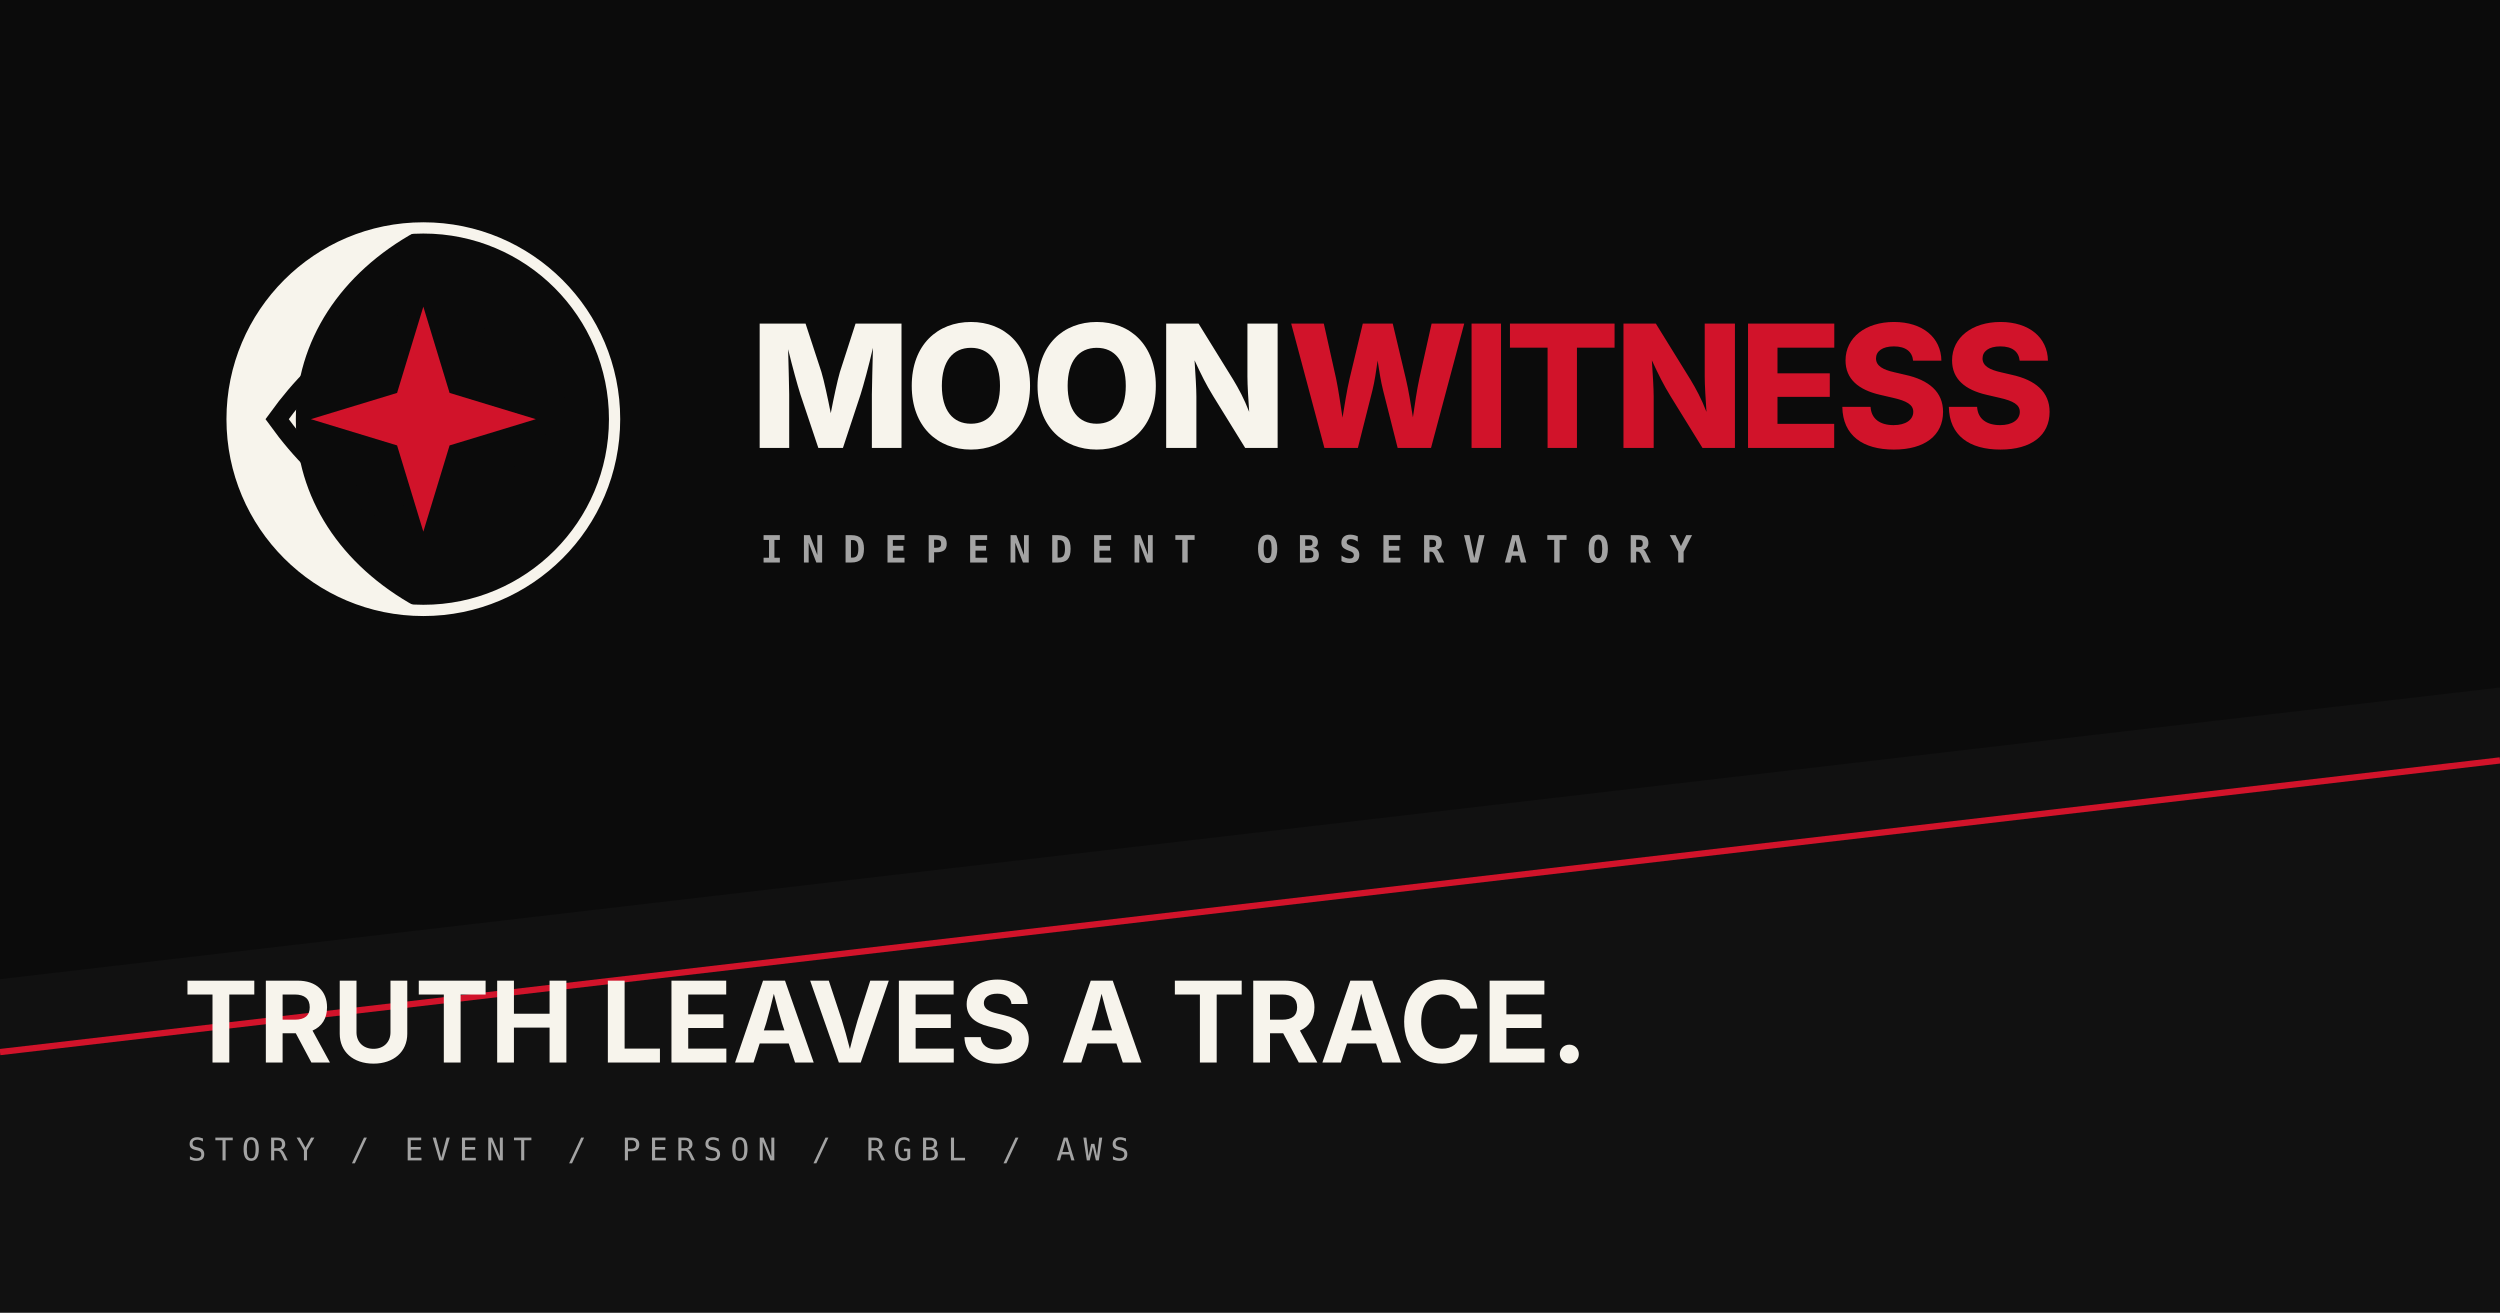
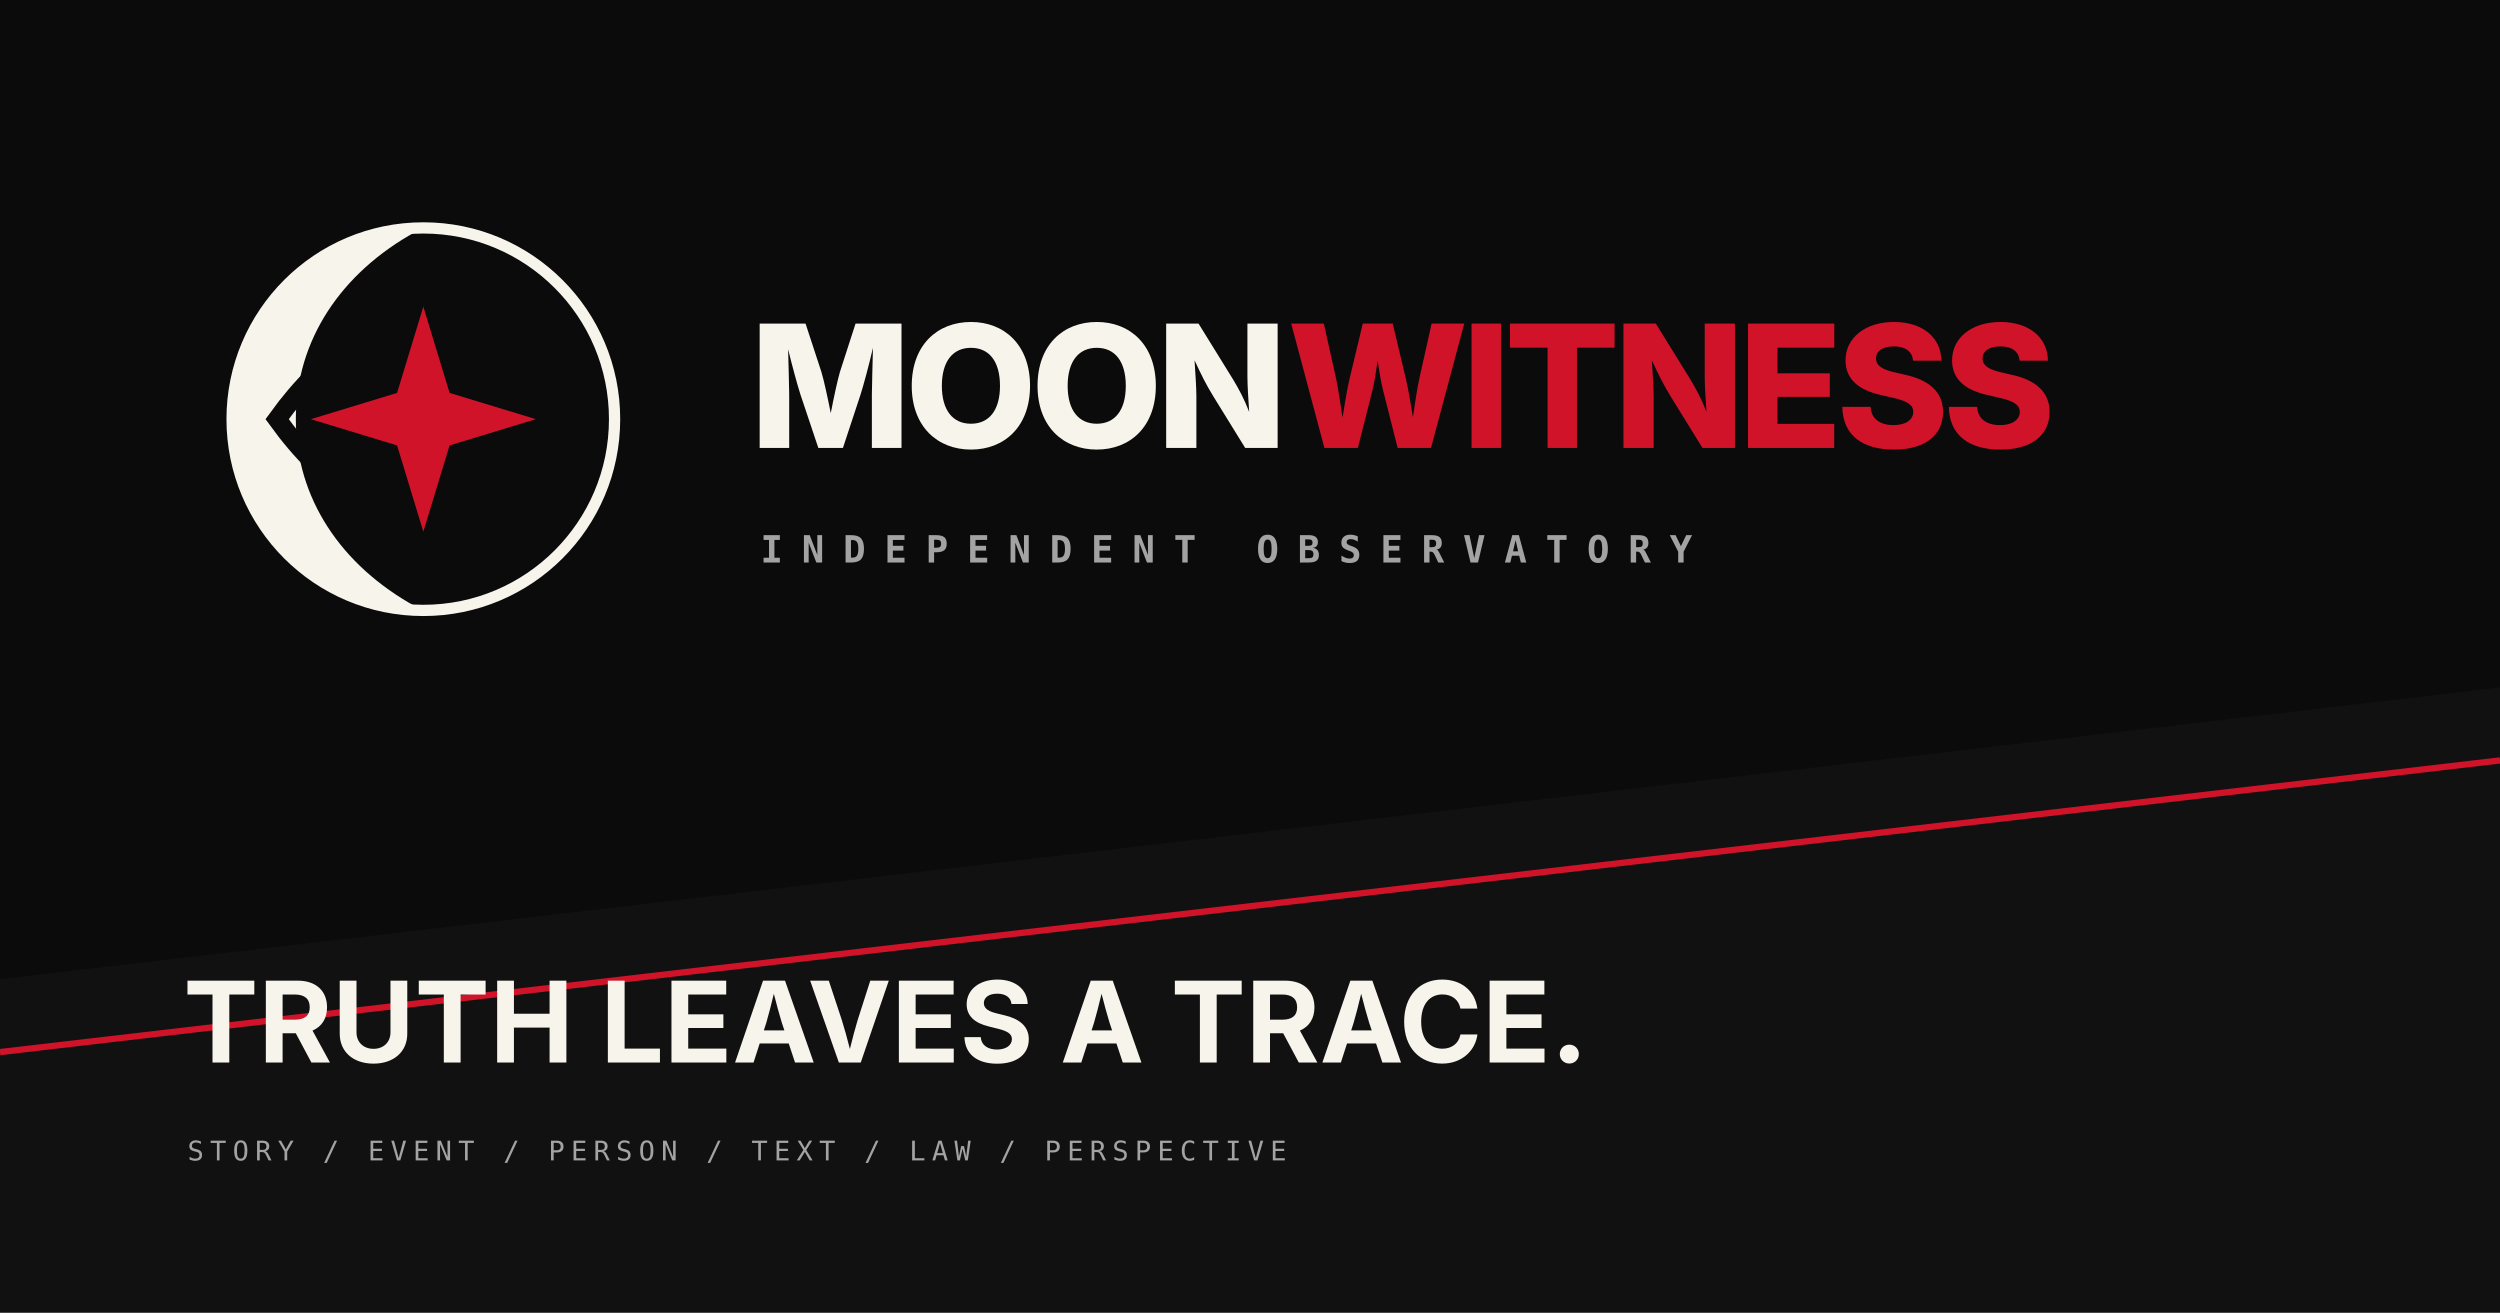
<svg xmlns="http://www.w3.org/2000/svg" viewBox="0 0 1200 630" role="img" aria-labelledby="title desc">
  <rect width="1200" height="630" fill="#0B0B0B" />
  <path d="M0 470L1200 330V630H0Z" fill="#111" />
  <path d="M0 505L1200 365" stroke="#D1132A" stroke-width="3" />
  <g transform="translate(88 86) scale(1.8)">
    <circle cx="64" cy="64" r="51" fill="none" stroke="#F7F4EC" stroke-width="3" />
    <path d="M62 14A50 50 0 1 0 62 114C42 103 30 85 30 64S42 25 62 14Z" fill="#F7F4EC" />
    <path d="M25 64C38 46 52 38 64 38s26 8 39 26C90 82 76 90 64 90S38 82 25 64Z" fill="none" stroke="#0B0B0B" stroke-width="5" />
    <path d="M64 34l7 23 23 7-23 7-7 23-7-23-23-7 23-7Z" fill="#D1132A" />
  </g>
  <text x="360" y="215" fill="#F7F4EC" font-family="Inter Tight,Inter,Arial,sans-serif" font-size="82" font-weight="800" letter-spacing="-3">MOON<tspan fill="#D1132A">WITNESS</tspan>
  </text>
  <text x="365" y="270" fill="#A3A3A3" font-family="IBM Plex Mono,monospace" font-size="18" font-weight="600" letter-spacing="9">INDEPENDENT OBSERVATORY</text>
  <text x="88" y="510" fill="#F7F4EC" font-family="Inter Tight,Inter,Arial,sans-serif" font-size="54" font-weight="750">TRUTH LEAVES A TRACE.</text>
-   <text x="90" y="557" fill="#A3A3A3" font-family="IBM Plex Mono,monospace" font-size="15" letter-spacing="4">STORY / EVENT / PERSON / RGBL / AWS</text>
+   <text x="90" y="557" fill="#A3A3A3" font-family="IBM Plex Mono,monospace" font-size="13" letter-spacing="3">STORY / EVENT / PERSON / TEXT / LAW / PERSPECTIVE</text>
</svg>
